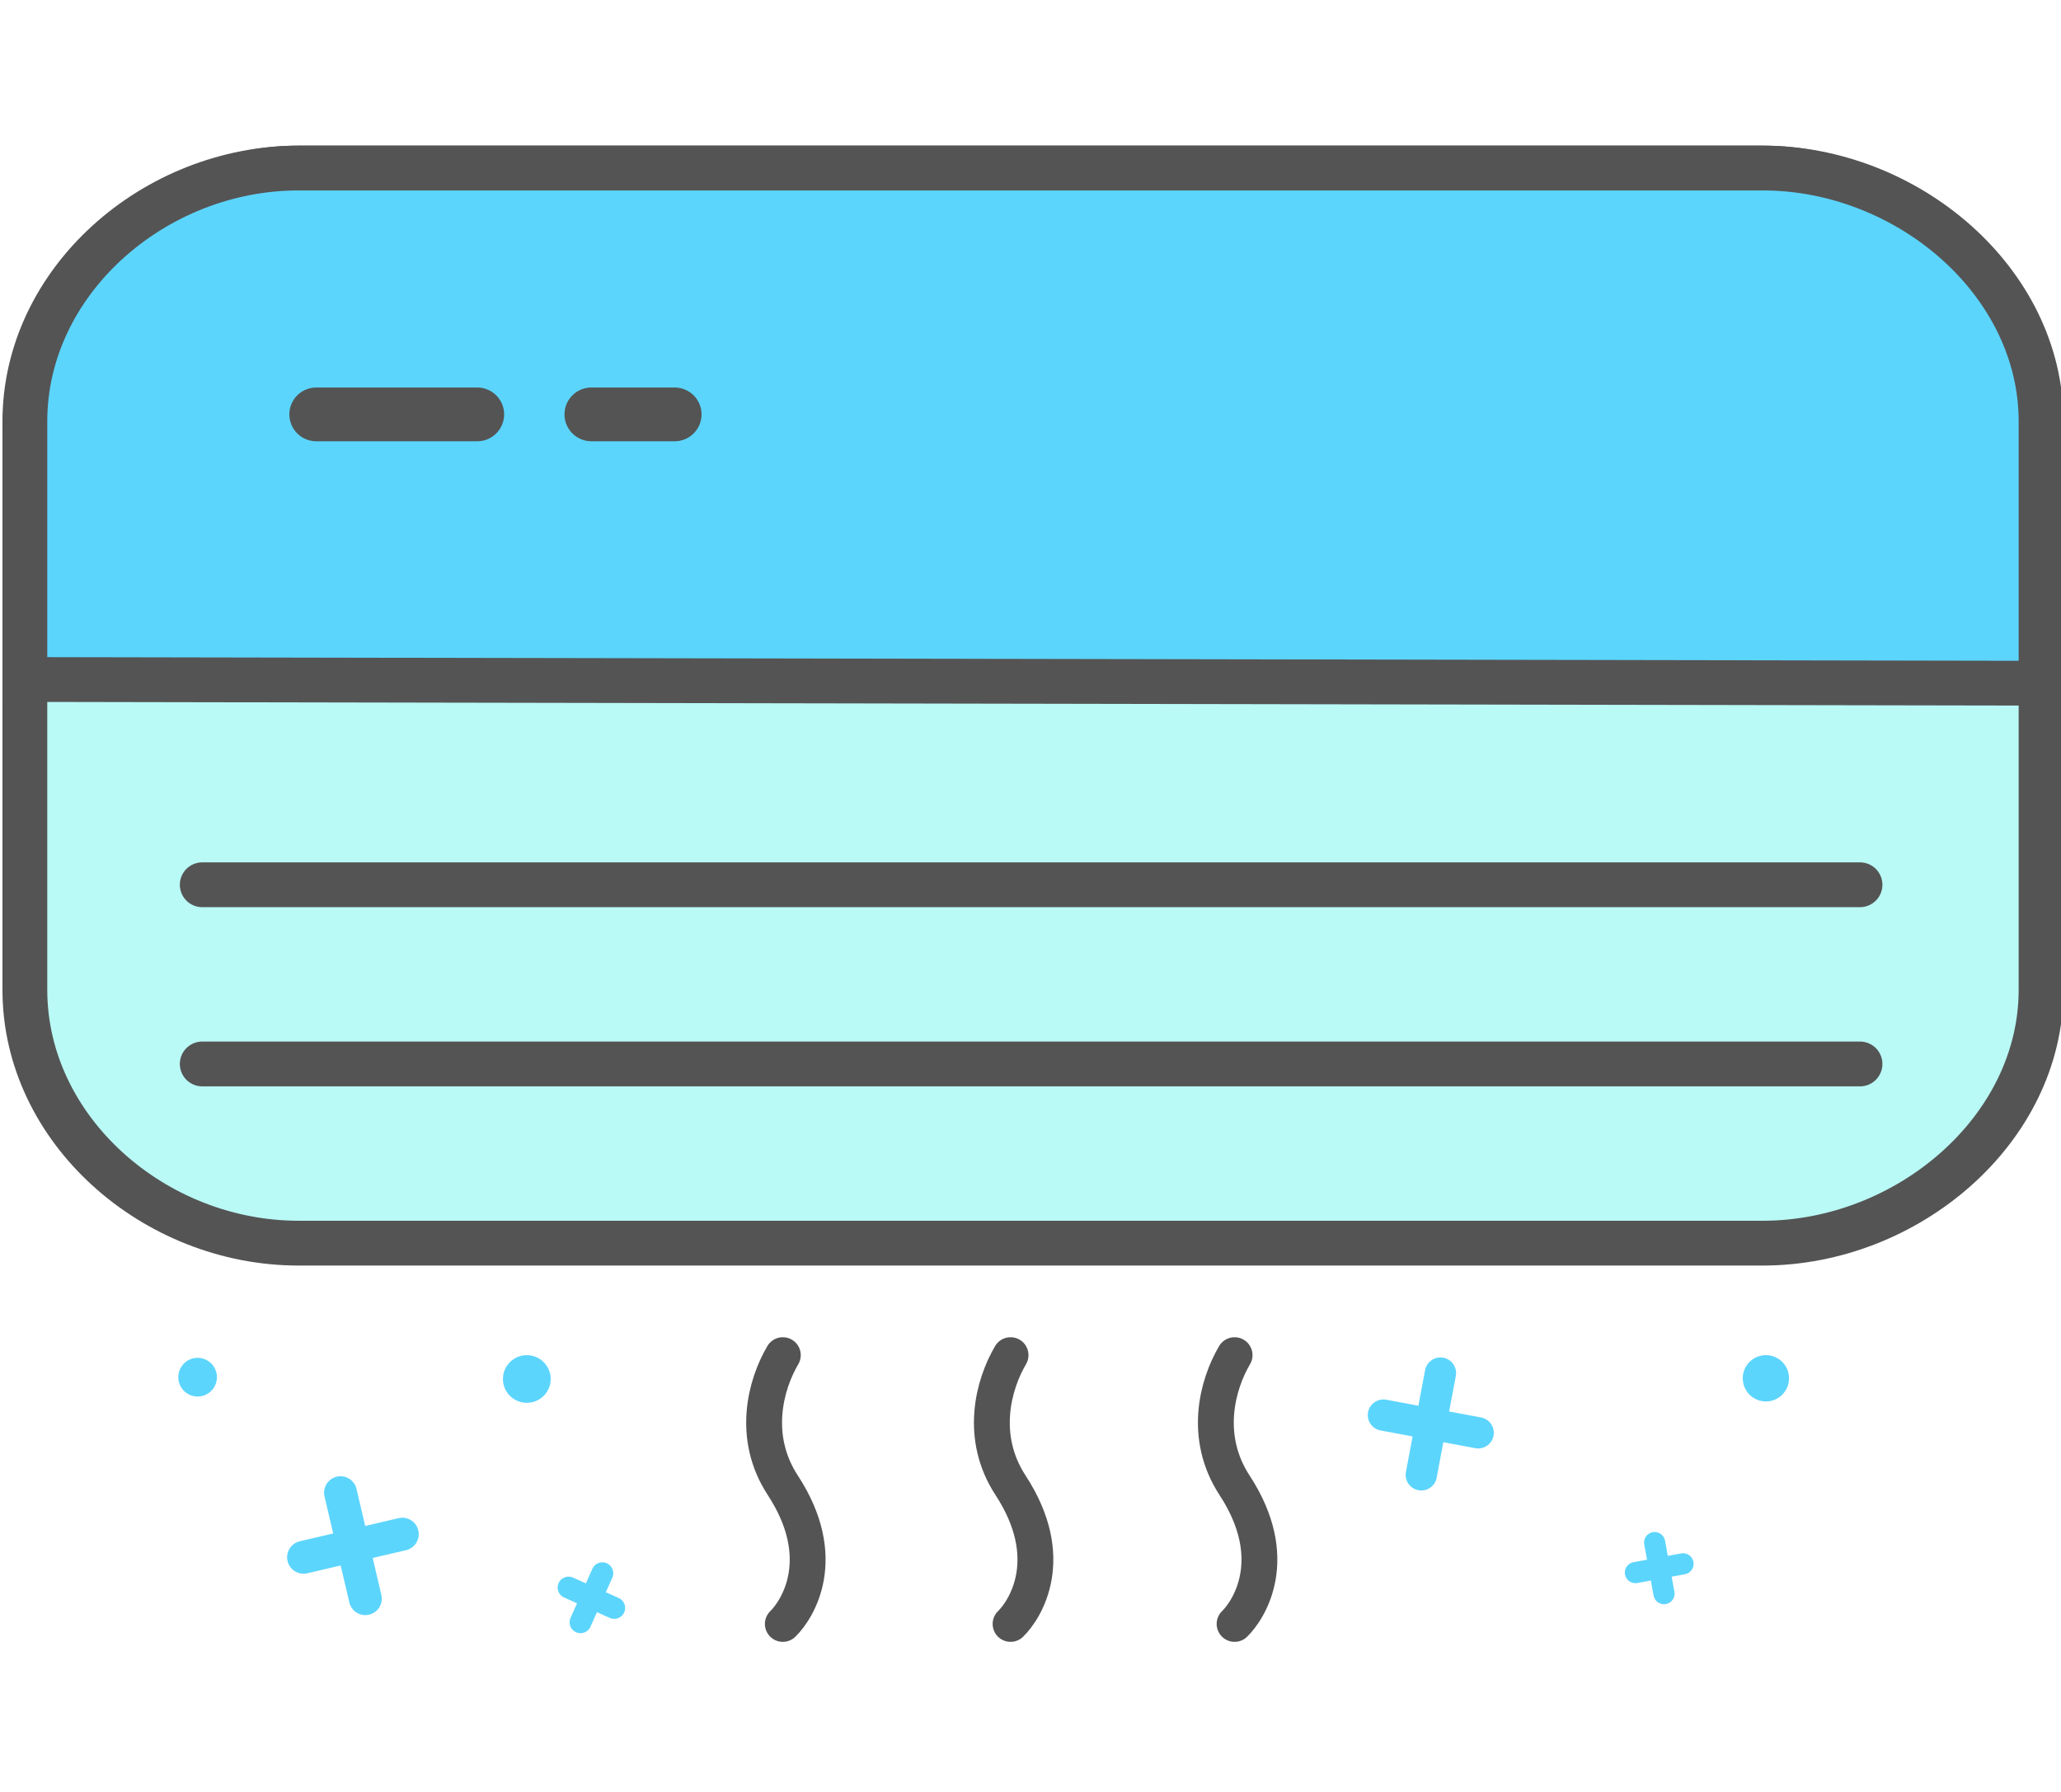
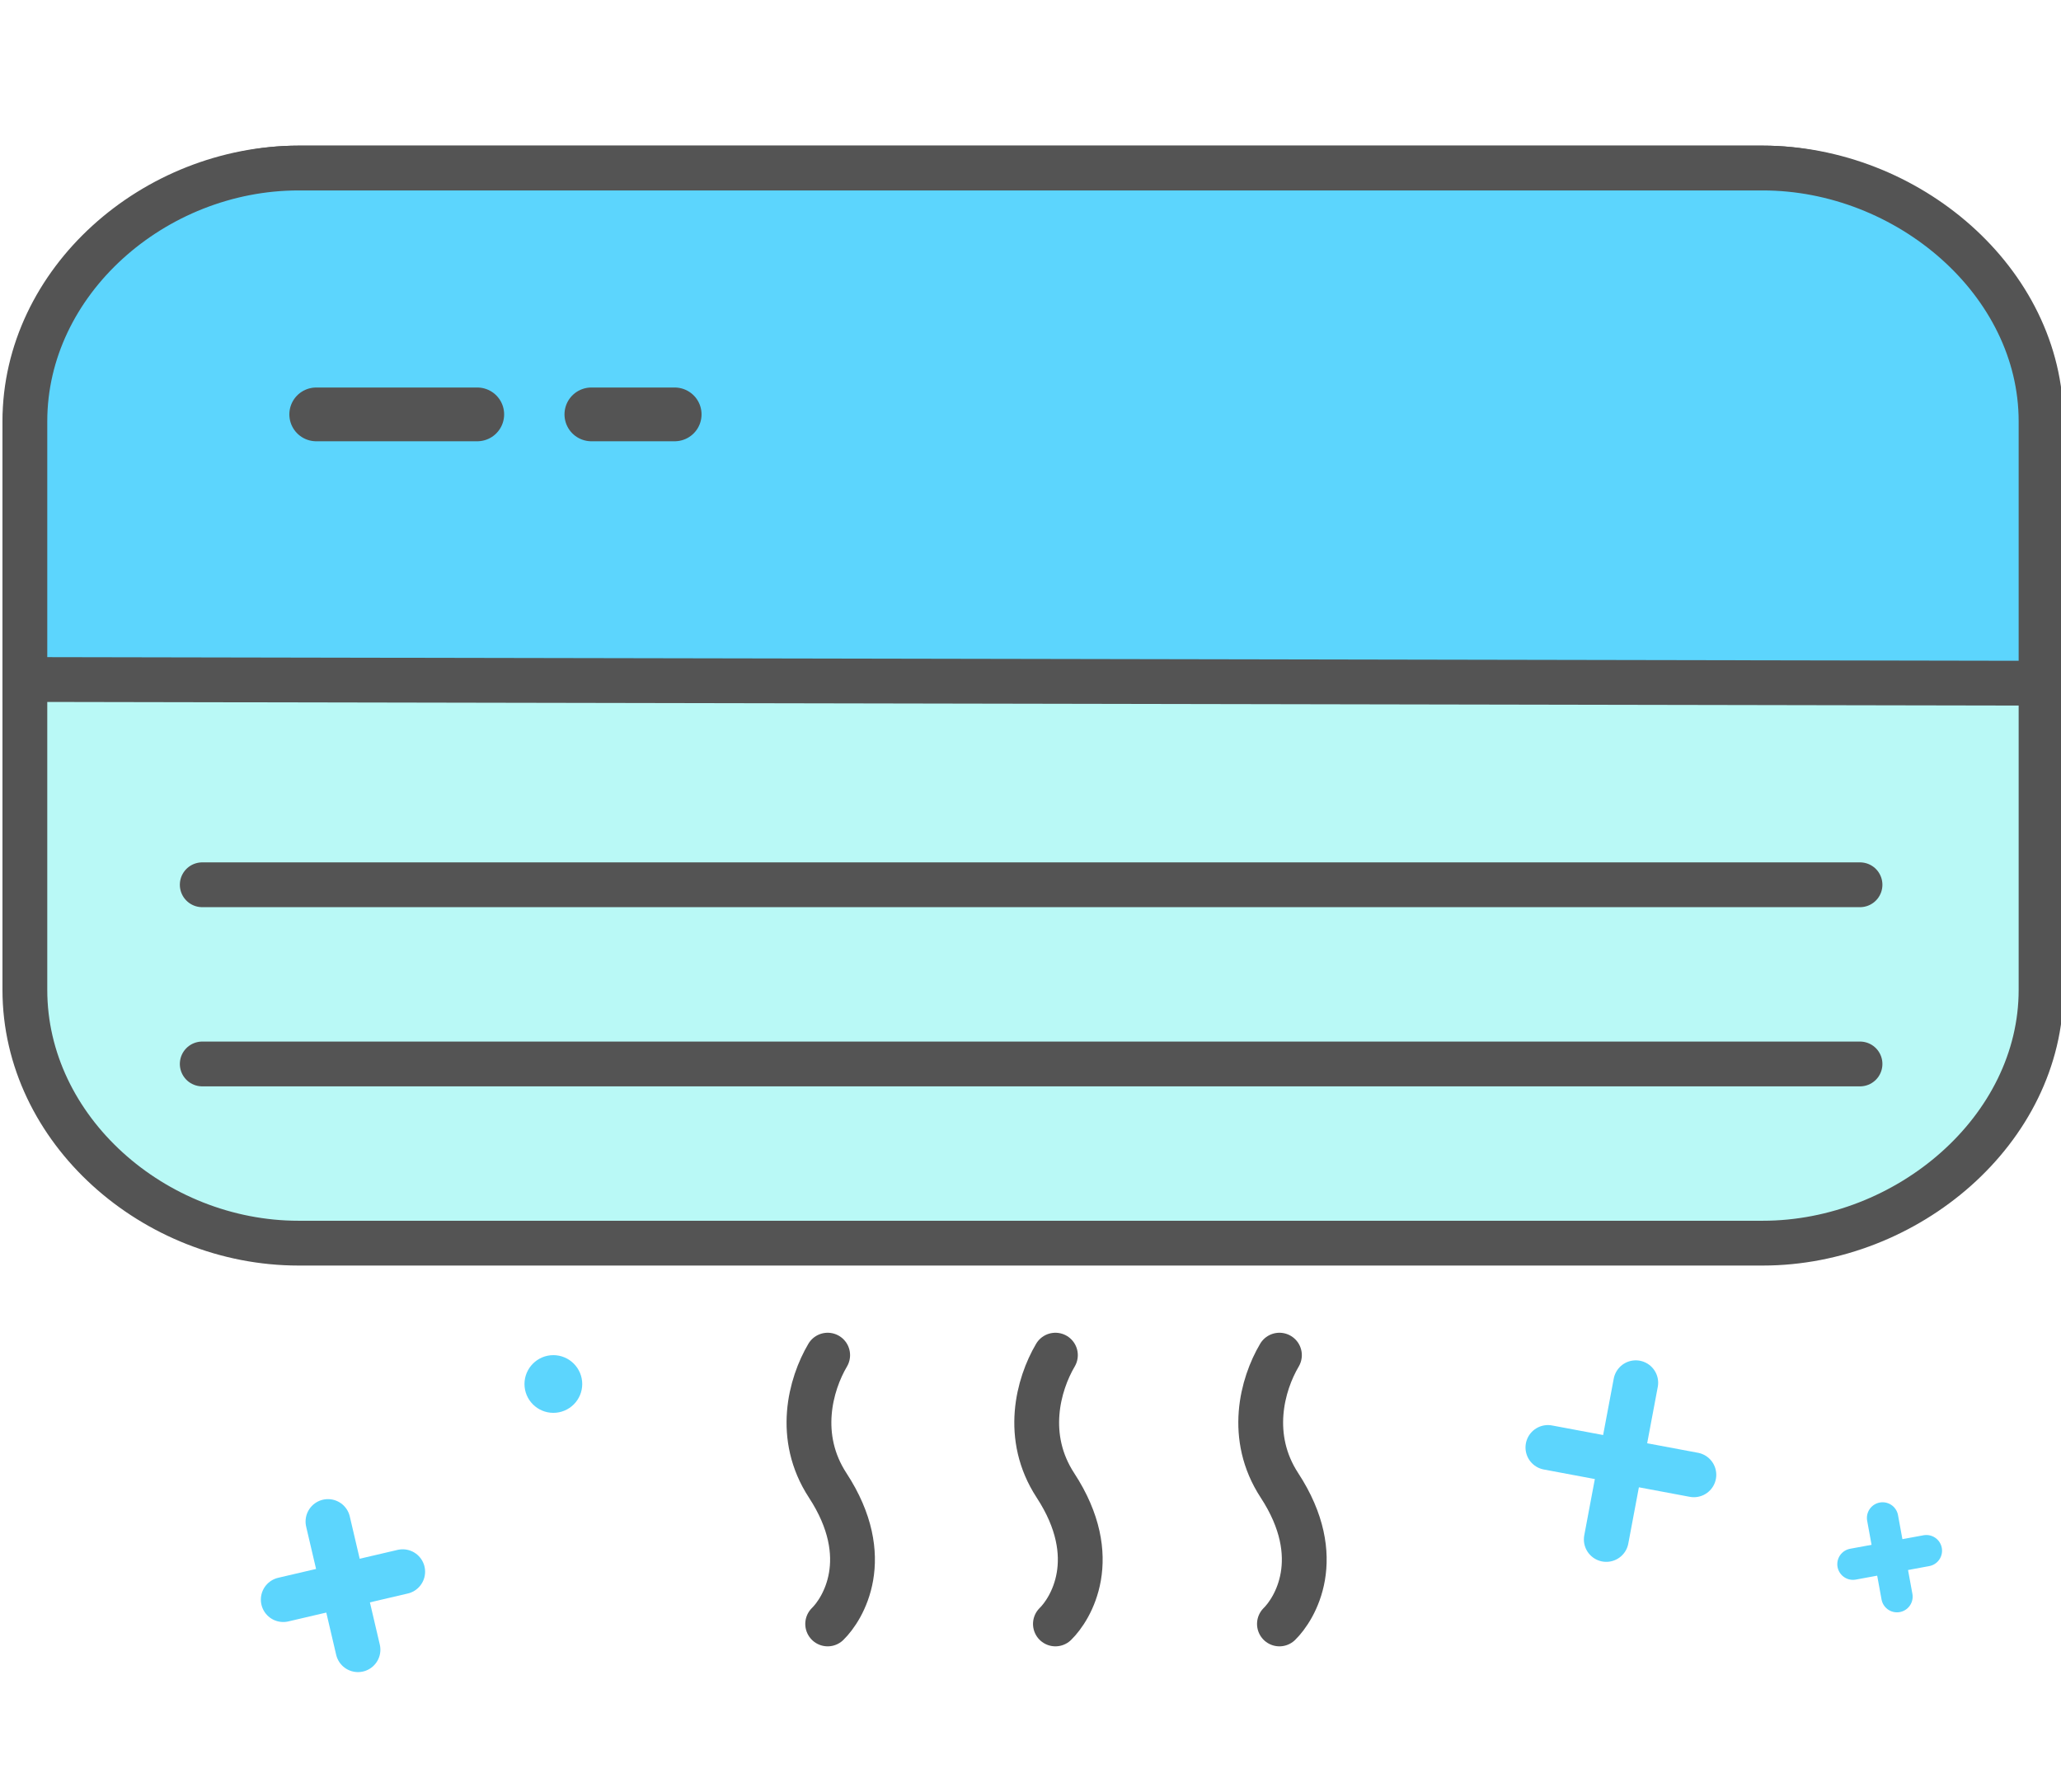
<svg xmlns="http://www.w3.org/2000/svg" version="1.1" id="Layer_1" x="0px" y="0px" width="46px" height="40px" viewBox="0 0 46 40" enable-background="new 0 0 46 40" xml:space="preserve">
  <path fill="#B9F9F6" stroke="#545454" stroke-miterlimit="10" d="M45.555,22.096c0,3.123-2.986,5.654-6.211,5.654H6.663  c-3.223,0-6.108-2.531-6.108-5.654V9.656c0-3.123,2.885-5.905,6.108-5.905h32.681c3.225,0,6.211,2.782,6.211,5.905V22.096z" />
  <line fill="none" stroke="#545454" stroke-linecap="round" stroke-linejoin="round" stroke-miterlimit="10" x1="4.514" y1="23.75" x2="41.514" y2="23.75" />
  <line fill="none" stroke="#545454" stroke-linecap="round" stroke-linejoin="round" stroke-miterlimit="10" x1="4.514" y1="19.75" x2="41.514" y2="19.75" />
  <path fill="#5CD5FD" stroke="#545454" stroke-miterlimit="10" d="M45.555,9.406c0-3.124-2.986-5.655-6.211-5.655H6.663  c-3.223,0-6.108,2.531-6.108,5.655v5.762l45,0.083V9.406z" />
  <line fill="none" stroke="#545454" stroke-width="1.2" stroke-linecap="round" stroke-linejoin="round" stroke-miterlimit="10" x1="13.199" y1="9.25" x2="15.058" y2="9.25" />
  <line fill="none" stroke="#545454" stroke-width="1.2" stroke-linecap="round" stroke-linejoin="round" stroke-miterlimit="10" x1="7.058" y1="9.25" x2="10.652" y2="9.25" />
-   <path fill="none" stroke="#545454" stroke-width="0.8" stroke-linecap="round" stroke-linejoin="round" stroke-miterlimit="10" d="  M17.472,30.25c-0.386,0.656-0.705,1.826,0,2.906c1.062,1.625,0.331,2.771,0,3.094" />
-   <path fill="none" stroke="#545454" stroke-width="0.8" stroke-linecap="round" stroke-linejoin="round" stroke-miterlimit="10" d="  M22.555,30.25c-0.386,0.656-0.705,1.826,0,2.906c1.062,1.625,0.331,2.771,0,3.094" />
-   <path fill="none" stroke="#545454" stroke-width="0.8" stroke-linecap="round" stroke-linejoin="round" stroke-miterlimit="10" d="  M27.555,30.25c-0.387,0.656-0.705,1.826,0,2.906c1.062,1.625,0.33,2.771,0,3.094" />
-   <line fill="none" stroke="#5CD5FD" stroke-width="0.734" stroke-linecap="round" stroke-linejoin="round" stroke-miterlimit="10" x1="7.6" y1="33.32" x2="8.154" y2="35.686" />
-   <line fill="none" stroke="#5CD5FD" stroke-width="0.734" stroke-linecap="round" stroke-linejoin="round" stroke-miterlimit="10" x1="6.775" y1="34.762" x2="8.979" y2="34.246" />
-   <line fill="none" stroke="#5CD5FD" stroke-width="0.698" stroke-linecap="round" stroke-linejoin="round" stroke-miterlimit="10" x1="32.15" y1="30.65" x2="31.722" y2="32.922" />
-   <line fill="none" stroke="#5CD5FD" stroke-width="0.698" stroke-linecap="round" stroke-linejoin="round" stroke-miterlimit="10" x1="30.877" y1="31.588" x2="32.992" y2="31.984" />
-   <line fill="none" stroke="#5CD5FD" stroke-width="0.487" stroke-linecap="round" stroke-linejoin="round" stroke-miterlimit="10" x1="13.444" y1="35.118" x2="12.957" y2="36.213" />
-   <line fill="none" stroke="#5CD5FD" stroke-width="0.487" stroke-linecap="round" stroke-linejoin="round" stroke-miterlimit="10" x1="12.69" y1="35.438" x2="13.709" y2="35.893" />
-   <line fill="none" stroke="#5CD5FD" stroke-width="0.472" stroke-linecap="round" stroke-linejoin="round" stroke-miterlimit="10" x1="36.93" y1="34.434" x2="37.139" y2="35.574" />
-   <line fill="none" stroke="#5CD5FD" stroke-width="0.472" stroke-linecap="round" stroke-linejoin="round" stroke-miterlimit="10" x1="36.501" y1="35.104" x2="37.564" y2="34.908" />
-   <path fill="#5CD5FD" d="M12.291,30.783c0,0.293-0.238,0.531-0.533,0.531l0,0c-0.294,0-0.533-0.238-0.533-0.531l0,0  c0-0.293,0.238-0.533,0.533-0.533l0,0C12.053,30.25,12.291,30.49,12.291,30.783L12.291,30.783z" />
-   <path fill="#5CD5FD" d="M4.842,30.742c0,0.236-0.192,0.432-0.431,0.432l0,0c-0.239,0-0.431-0.193-0.431-0.432l0,0  c0-0.238,0.191-0.432,0.431-0.432l0,0C4.65,30.312,4.842,30.504,4.842,30.742L4.842,30.742z" />
-   <path fill="#5CD5FD" d="M39.93,30.766c0,0.285-0.23,0.518-0.516,0.518l0,0c-0.286,0-0.517-0.232-0.517-0.518l0,0  c0-0.283,0.229-0.516,0.517-0.516l0,0C39.699,30.25,39.93,30.48,39.93,30.766L39.93,30.766z" />
+   <path fill="none" stroke="#545454" stroke-linecap="round" stroke-linejoin="round" stroke-miterlimit="10" d="M18.473,30.25  c-0.386,0.656-0.705,1.826,0,2.906c1.062,1.625,0.331,2.771,0,3.094" />
+   <path fill="none" stroke="#545454" stroke-linecap="round" stroke-linejoin="round" stroke-miterlimit="10" d="M23.556,30.25  c-0.386,0.656-0.705,1.826,0,2.906c1.062,1.625,0.331,2.771,0,3.094" />
+   <path fill="none" stroke="#545454" stroke-linecap="round" stroke-linejoin="round" stroke-miterlimit="10" d="M28.556,30.25  c-0.387,0.656-0.705,1.826,0,2.906c1.062,1.625,0.33,2.771,0,3.094" />
+   <line fill="none" stroke="#5CD5FD" stroke-linecap="round" stroke-linejoin="round" stroke-miterlimit="10" x1="7.32" y1="33.964" x2="7.99" y2="36.825" />
+   <line fill="none" stroke="#5CD5FD" stroke-linecap="round" stroke-linejoin="round" stroke-miterlimit="10" x1="6.322" y1="35.707" x2="8.988" y2="35.084" />
+   <line fill="none" stroke="#5CD5FD" stroke-linecap="round" stroke-linejoin="round" stroke-miterlimit="10" x1="36.509" y1="30.866" x2="35.851" y2="34.364" />
+   <line fill="none" stroke="#5CD5FD" stroke-linecap="round" stroke-linejoin="round" stroke-miterlimit="10" x1="34.548" y1="32.311" x2="37.806" y2="32.921" />
+   <line fill="none" stroke="#5CD5FD" stroke-width="0.7" stroke-linecap="round" stroke-linejoin="round" stroke-miterlimit="10" x1="42.018" y1="33.884" x2="42.339" y2="35.641" />
+   <line fill="none" stroke="#5CD5FD" stroke-width="0.7" stroke-linecap="round" stroke-linejoin="round" stroke-miterlimit="10" x1="41.357" y1="34.916" x2="42.995" y2="34.615" />
+   <path fill="#5CD5FD" d="M12.995,30.895c0,0.354-0.288,0.643-0.645,0.643l0,0c-0.355,0-0.644-0.288-0.644-0.643l0,0  c0-0.354,0.288-0.645,0.644-0.645l0,0C12.707,30.25,12.995,30.541,12.995,30.895L12.995,30.895z" />
</svg>
